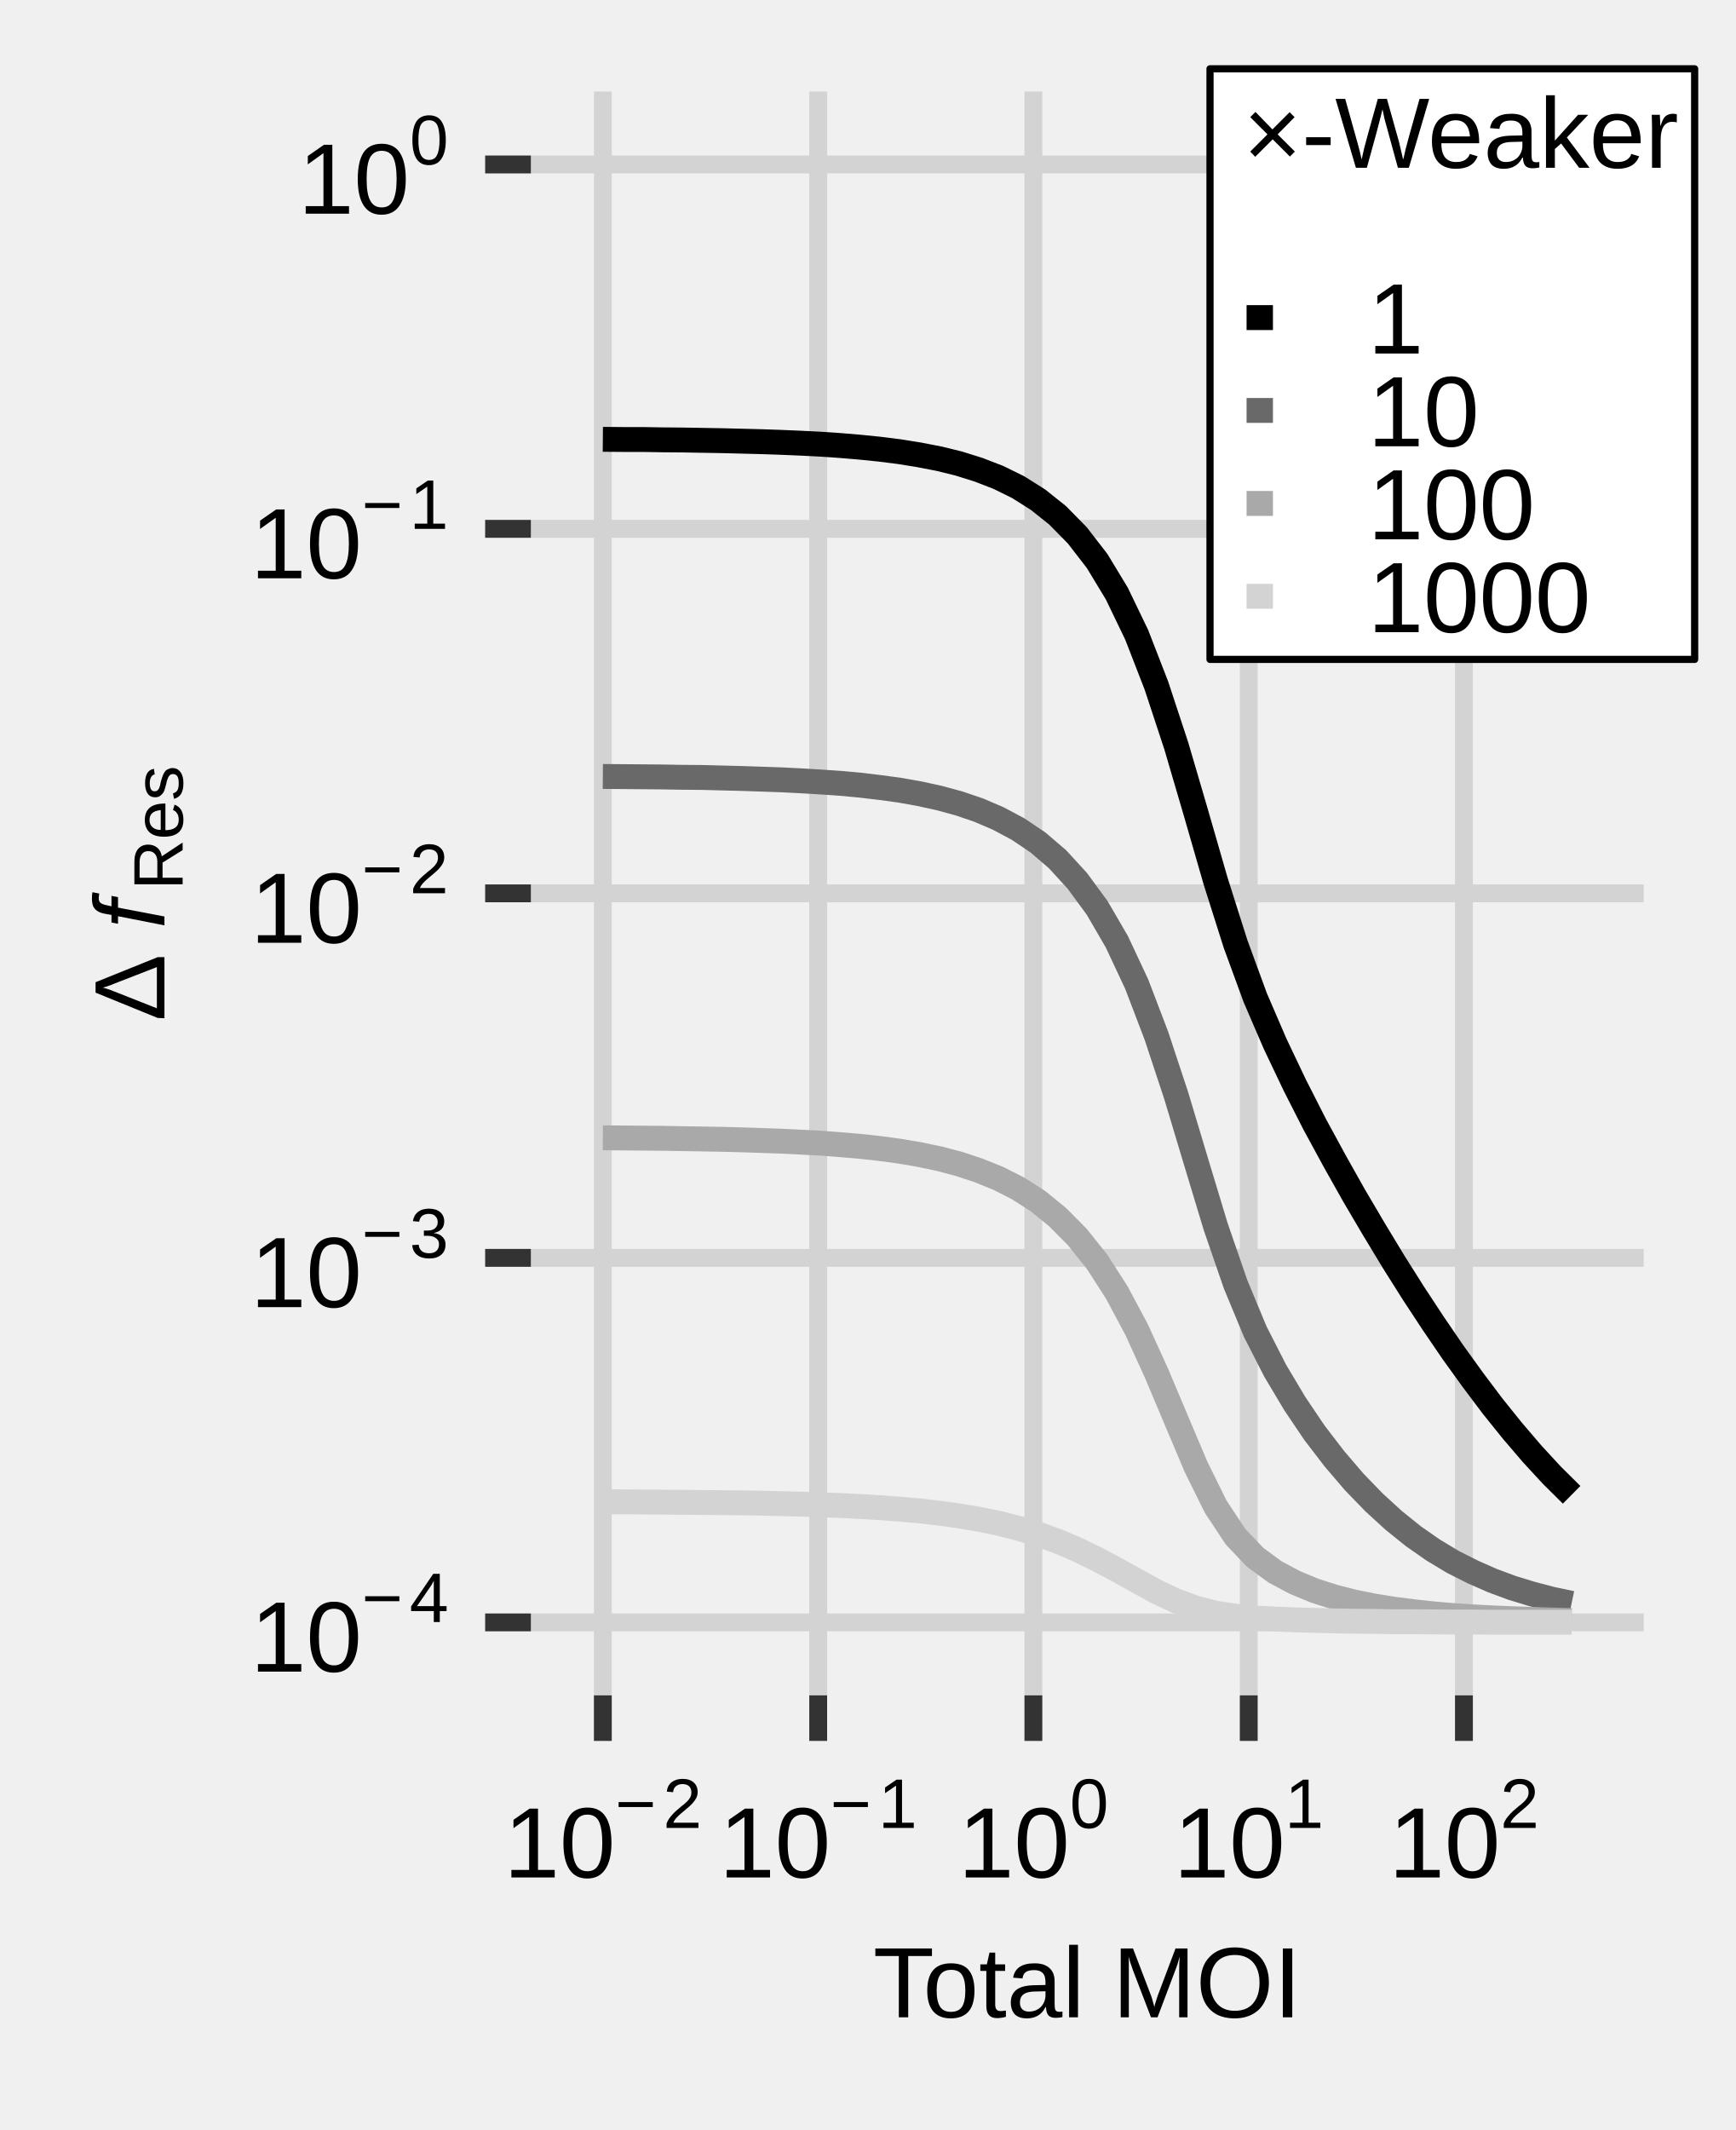
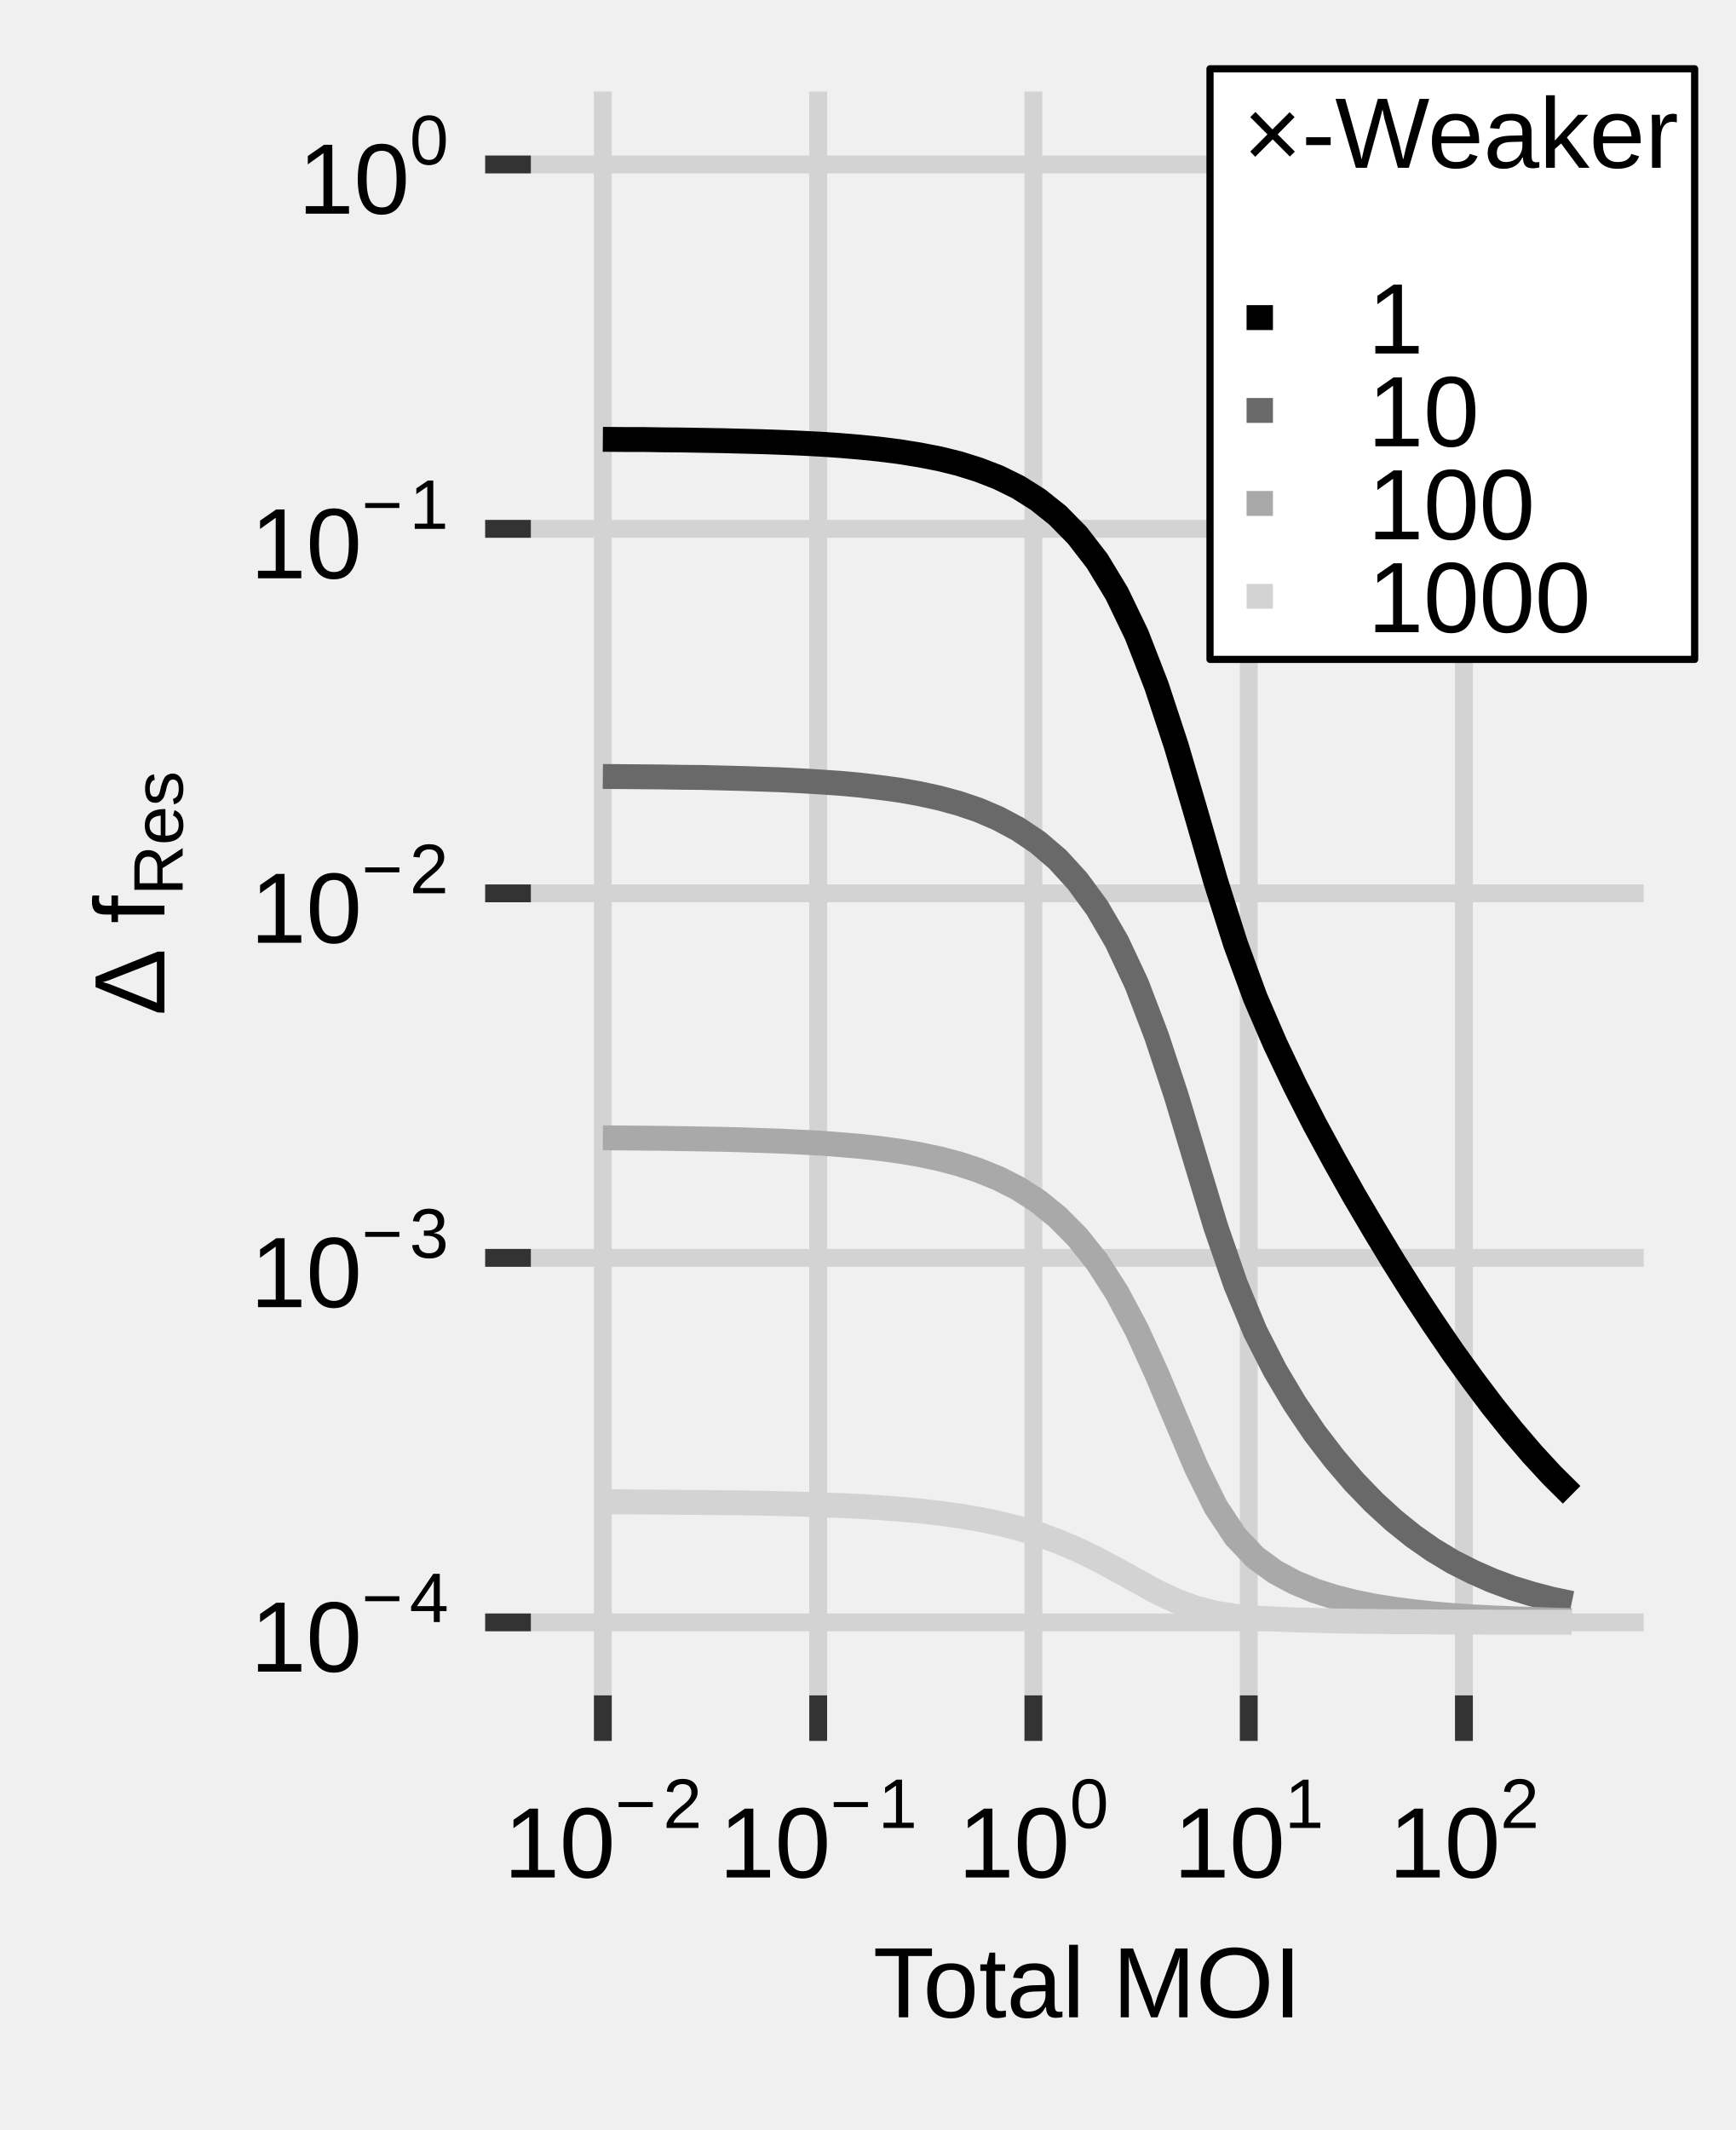
<svg xmlns="http://www.w3.org/2000/svg" class="svglite" width="103.94pt" height="127.56pt" viewBox="0 0 103.94 127.56">
  <defs>
    <style type="text/css">
    .svglite line, .svglite polyline, .svglite polygon, .svglite path, .svglite rect, .svglite circle {
      fill: none;
      stroke: #000000;
      stroke-linecap: round;
      stroke-linejoin: round;
      stroke-miterlimit: 10.00;
    }
    .svglite text {
      white-space: pre;
    }
  </style>
  </defs>
  <rect width="100%" height="100%" style="stroke: none; fill: none;" />
  <defs>
    <clipPath id="cpMC4wMHwxMDMuOTR8MC4wMHwxMjcuNTY=">
      <rect x="0.00" y="0.00" width="103.94" height="127.56" />
    </clipPath>
  </defs>
  <g clip-path="url(#cpMC4wMHwxMDMuOTR8MC4wMHwxMjcuNTY=)">
    <rect x="-0" y="0.00" width="103.94" height="127.56" style="stroke-width: 1.07; stroke: none;" />
  </g>
  <defs>
    <clipPath id="cpMzEuODB8OTguNDZ8NS40OHwxMDEuNTM=">
      <rect x="31.80" y="5.48" width="66.66" height="96.05" />
    </clipPath>
  </defs>
  <g clip-path="url(#cpMzEuODB8OTguNDZ8NS40OHwxMDEuNTM=)">
    <rect x="31.80" y="5.48" width="66.66" height="96.05" style="stroke-width: 1.07; stroke: none;" />
    <polyline points="31.80,97.16 98.46,97.16 " style="stroke-width: 1.07; stroke: #D3D3D3; stroke-linecap: butt;" />
    <polyline points="31.80,75.33 98.46,75.33 " style="stroke-width: 1.07; stroke: #D3D3D3; stroke-linecap: butt;" />
    <polyline points="31.80,53.50 98.46,53.50 " style="stroke-width: 1.07; stroke: #D3D3D3; stroke-linecap: butt;" />
    <polyline points="31.80,31.67 98.46,31.67 " style="stroke-width: 1.07; stroke: #D3D3D3; stroke-linecap: butt;" />
    <polyline points="31.80,9.85 98.46,9.85 " style="stroke-width: 1.07; stroke: #D3D3D3; stroke-linecap: butt;" />
    <polyline points="36.11,101.53 36.11,5.48 " style="stroke-width: 1.07; stroke: #D3D3D3; stroke-linecap: butt;" />
    <polyline points="49.01,101.53 49.01,5.48 " style="stroke-width: 1.07; stroke: #D3D3D3; stroke-linecap: butt;" />
    <polyline points="61.90,101.53 61.90,5.48 " style="stroke-width: 1.07; stroke: #D3D3D3; stroke-linecap: butt;" />
    <polyline points="74.80,101.53 74.80,5.48 " style="stroke-width: 1.07; stroke: #D3D3D3; stroke-linecap: butt;" />
    <polyline points="87.69,101.53 87.69,5.48 " style="stroke-width: 1.07; stroke: #D3D3D3; stroke-linecap: butt;" />
    <polyline points="36.11,26.31 37.30,26.32 38.48,26.32 39.67,26.34 40.85,26.35 42.04,26.37 43.22,26.39 44.40,26.42 45.59,26.45 46.77,26.49 47.96,26.54 49.14,26.60 50.32,26.68 51.51,26.78 52.69,26.90 53.88,27.05 55.06,27.24 56.25,27.47 57.43,27.76 58.61,28.13 59.80,28.59 60.98,29.17 62.17,29.92 63.35,30.86 64.53,32.06 65.72,33.60 66.90,35.55 68.09,38.02 69.27,41.06 70.46,44.67 71.64,48.69 72.82,52.78 74.01,56.53 75.19,59.75 76.38,62.51 77.56,64.99 78.74,67.31 79.93,69.50 81.11,71.60 82.30,73.62 83.48,75.57 84.66,77.44 85.85,79.25 87.03,80.98 88.22,82.63 89.40,84.20 90.59,85.68 91.77,87.06 92.95,88.34 94.14,89.52 " style="stroke-width: 1.49; stroke-linecap: butt;" />
    <polyline points="36.11,46.50 37.30,46.51 38.48,46.52 39.67,46.53 40.85,46.55 42.04,46.56 43.22,46.59 44.40,46.62 45.59,46.66 46.77,46.70 47.96,46.76 49.14,46.83 50.32,46.91 51.51,47.02 52.69,47.16 53.88,47.32 55.06,47.53 56.25,47.79 57.43,48.11 58.61,48.51 59.80,49.02 60.98,49.65 62.17,50.45 63.35,51.46 64.53,52.75 65.72,54.37 66.90,56.40 68.09,58.94 69.27,62.03 70.46,65.63 71.64,69.56 72.82,73.46 74.01,76.91 75.19,79.75 76.38,82.08 77.56,84.06 78.74,85.81 79.93,87.36 81.11,88.74 82.30,89.97 83.48,91.05 84.66,92.00 85.85,92.83 87.03,93.54 88.22,94.14 89.40,94.66 90.59,95.10 91.77,95.46 92.95,95.77 94.14,96.02 " style="stroke-width: 1.49; stroke: #696969; stroke-linecap: butt;" />
    <polyline points="36.11,68.14 37.30,68.15 38.48,68.16 39.67,68.17 40.85,68.19 42.04,68.21 43.22,68.23 44.40,68.26 45.59,68.30 46.77,68.34 47.96,68.40 49.14,68.46 50.32,68.55 51.51,68.65 52.69,68.78 53.88,68.94 55.06,69.14 56.25,69.39 57.43,69.70 58.61,70.09 59.80,70.57 60.98,71.17 62.17,71.93 63.35,72.89 64.53,74.08 65.72,75.57 66.90,77.41 68.09,79.64 69.27,82.23 70.46,85.05 71.64,87.84 72.82,90.23 74.01,92.03 75.19,93.27 76.38,94.14 77.56,94.77 78.74,95.26 79.93,95.64 81.11,95.94 82.30,96.18 83.48,96.37 84.66,96.52 85.85,96.65 87.03,96.75 88.22,96.83 89.40,96.89 90.59,96.94 91.77,96.98 92.95,97.02 94.14,97.05 " style="stroke-width: 1.49; stroke: #A9A9A9; stroke-linecap: butt;" />
    <polyline points="36.11,89.94 37.30,89.94 38.48,89.95 39.67,89.96 40.85,89.97 42.04,89.98 43.22,89.99 44.40,90.00 45.59,90.02 46.77,90.05 47.96,90.08 49.14,90.12 50.32,90.16 51.51,90.22 52.69,90.29 53.88,90.38 55.06,90.48 56.25,90.62 57.43,90.78 58.61,90.98 59.80,91.22 60.98,91.52 62.17,91.87 63.35,92.30 64.53,92.80 65.72,93.38 66.90,94.01 68.09,94.67 69.27,95.32 70.46,95.88 71.64,96.31 72.82,96.61 74.01,96.79 75.19,96.90 76.38,96.96 77.56,97.01 78.74,97.04 79.93,97.07 81.11,97.09 82.30,97.10 83.48,97.12 84.66,97.12 85.85,97.13 87.03,97.14 88.22,97.14 89.40,97.15 90.59,97.15 91.77,97.15 92.95,97.15 94.14,97.15 " style="stroke-width: 1.49; stroke: #D3D3D3; stroke-linecap: butt;" />
  </g>
  <g clip-path="url(#cpMC4wMHwxMDMuOTR8MC4wMHwxMjcuNTY=)">
    <text x="15.00" y="100.11" style="font-size: 6.00px; font-family: &quot;Arial&quot;;" textLength="6.67px" lengthAdjust="spacingAndGlyphs">10</text>
    <text x="21.67" y="97.14" style="font-size: 4.20px; font-family: &quot;Arial&quot;;" textLength="2.87px" lengthAdjust="spacingAndGlyphs">−</text>
    <text x="24.53" y="97.14" style="font-size: 4.20px; font-family: &quot;Arial&quot;;" textLength="2.33px" lengthAdjust="spacingAndGlyphs">4</text>
    <text x="15.00" y="78.28" style="font-size: 6.00px; font-family: &quot;Arial&quot;;" textLength="6.67px" lengthAdjust="spacingAndGlyphs">10</text>
    <text x="21.67" y="75.32" style="font-size: 4.20px; font-family: &quot;Arial&quot;;" textLength="2.87px" lengthAdjust="spacingAndGlyphs">−</text>
    <text x="24.53" y="75.32" style="font-size: 4.20px; font-family: &quot;Arial&quot;;" textLength="2.33px" lengthAdjust="spacingAndGlyphs">3</text>
    <text x="15.00" y="56.46" style="font-size: 6.00px; font-family: &quot;Arial&quot;;" textLength="6.67px" lengthAdjust="spacingAndGlyphs">10</text>
    <text x="21.67" y="53.49" style="font-size: 4.20px; font-family: &quot;Arial&quot;;" textLength="2.87px" lengthAdjust="spacingAndGlyphs">−</text>
    <text x="24.53" y="53.49" style="font-size: 4.20px; font-family: &quot;Arial&quot;;" textLength="2.33px" lengthAdjust="spacingAndGlyphs">2</text>
    <text x="15.00" y="34.63" style="font-size: 6.00px; font-family: &quot;Arial&quot;;" textLength="6.67px" lengthAdjust="spacingAndGlyphs">10</text>
    <text x="21.67" y="31.67" style="font-size: 4.20px; font-family: &quot;Arial&quot;;" textLength="2.87px" lengthAdjust="spacingAndGlyphs">−</text>
    <text x="24.53" y="31.67" style="font-size: 4.20px; font-family: &quot;Arial&quot;;" textLength="2.33px" lengthAdjust="spacingAndGlyphs">1</text>
    <text x="17.86" y="12.80" style="font-size: 6.00px; font-family: &quot;Arial&quot;;" textLength="6.67px" lengthAdjust="spacingAndGlyphs">10</text>
    <text x="24.53" y="9.84" style="font-size: 4.20px; font-family: &quot;Arial&quot;;" textLength="2.33px" lengthAdjust="spacingAndGlyphs">0</text>
    <polyline points="29.06,97.16 31.80,97.16 " style="stroke-width: 1.07; stroke: #333333; stroke-linecap: butt;" />
    <polyline points="29.06,75.33 31.80,75.33 " style="stroke-width: 1.07; stroke: #333333; stroke-linecap: butt;" />
    <polyline points="29.06,53.50 31.80,53.50 " style="stroke-width: 1.07; stroke: #333333; stroke-linecap: butt;" />
    <polyline points="29.06,31.67 31.80,31.67 " style="stroke-width: 1.07; stroke: #333333; stroke-linecap: butt;" />
    <polyline points="29.06,9.85 31.80,9.85 " style="stroke-width: 1.07; stroke: #333333; stroke-linecap: butt;" />
    <polyline points="36.11,104.26 36.11,101.53 " style="stroke-width: 1.07; stroke: #333333; stroke-linecap: butt;" />
    <polyline points="49.01,104.26 49.01,101.53 " style="stroke-width: 1.07; stroke: #333333; stroke-linecap: butt;" />
    <polyline points="61.90,104.26 61.90,101.53 " style="stroke-width: 1.07; stroke: #333333; stroke-linecap: butt;" />
    <polyline points="74.80,104.26 74.80,101.53 " style="stroke-width: 1.07; stroke: #333333; stroke-linecap: butt;" />
    <polyline points="87.69,104.26 87.69,101.53 " style="stroke-width: 1.07; stroke: #333333; stroke-linecap: butt;" />
    <text x="30.18" y="112.44" style="font-size: 6.00px; font-family: &quot;Arial&quot;;" textLength="6.67px" lengthAdjust="spacingAndGlyphs">10</text>
    <text x="36.85" y="109.47" style="font-size: 4.20px; font-family: &quot;Arial&quot;;" textLength="2.87px" lengthAdjust="spacingAndGlyphs">−</text>
    <text x="39.71" y="109.47" style="font-size: 4.20px; font-family: &quot;Arial&quot;;" textLength="2.33px" lengthAdjust="spacingAndGlyphs">2</text>
    <text x="43.08" y="112.44" style="font-size: 6.00px; font-family: &quot;Arial&quot;;" textLength="6.67px" lengthAdjust="spacingAndGlyphs">10</text>
    <text x="49.74" y="109.47" style="font-size: 4.20px; font-family: &quot;Arial&quot;;" textLength="2.87px" lengthAdjust="spacingAndGlyphs">−</text>
    <text x="52.61" y="109.47" style="font-size: 4.20px; font-family: &quot;Arial&quot;;" textLength="2.33px" lengthAdjust="spacingAndGlyphs">1</text>
    <text x="57.40" y="112.44" style="font-size: 6.00px; font-family: &quot;Arial&quot;;" textLength="6.67px" lengthAdjust="spacingAndGlyphs">10</text>
    <text x="64.07" y="109.47" style="font-size: 4.20px; font-family: &quot;Arial&quot;;" textLength="2.33px" lengthAdjust="spacingAndGlyphs">0</text>
    <text x="70.30" y="112.44" style="font-size: 6.00px; font-family: &quot;Arial&quot;;" textLength="6.67px" lengthAdjust="spacingAndGlyphs">10</text>
    <text x="76.96" y="109.47" style="font-size: 4.20px; font-family: &quot;Arial&quot;;" textLength="2.33px" lengthAdjust="spacingAndGlyphs">1</text>
    <text x="83.19" y="112.44" style="font-size: 6.00px; font-family: &quot;Arial&quot;;" textLength="6.67px" lengthAdjust="spacingAndGlyphs">10</text>
    <text x="89.86" y="109.47" style="font-size: 4.20px; font-family: &quot;Arial&quot;;" textLength="2.33px" lengthAdjust="spacingAndGlyphs">2</text>
    <text x="65.13" y="120.81" text-anchor="middle" style="font-size: 6.00px; font-family: &quot;Arial&quot;;" textLength="25.65px" lengthAdjust="spacingAndGlyphs">Total MOI</text>
-     <text transform="translate(9.85,61.15) rotate(-90)" style="font-size: 6.00px; font-family: &quot;Arial&quot;;" textLength="3.87px" lengthAdjust="spacingAndGlyphs">Δ</text>
-     <text transform="translate(9.85,57.29) rotate(-90)" style="font-size: 6.00px; font-family: &quot;Arial&quot;;" textLength="1.66px" lengthAdjust="spacingAndGlyphs"> </text>
-     <text transform="translate(9.85,55.62) rotate(-90)" style="font-size: 6.00px; font-style: italic; font-family: &quot;Arial&quot;;" textLength="1.66px" lengthAdjust="spacingAndGlyphs">f</text>
-     <text transform="translate(10.94,53.30) rotate(-90)" style="font-size: 4.20px; font-family: &quot;Arial&quot;;" textLength="3.02px" lengthAdjust="spacingAndGlyphs">R</text>
-     <text transform="translate(10.94,50.28) rotate(-90)" style="font-size: 4.20px; font-family: &quot;Arial&quot;;" textLength="2.33px" lengthAdjust="spacingAndGlyphs">e</text>
-     <text transform="translate(10.94,47.95) rotate(-90)" style="font-size: 4.20px; font-family: &quot;Arial&quot;;" textLength="2.10px" lengthAdjust="spacingAndGlyphs">s</text>
+     <text transform="translate(9.85,60.82) rotate(-90)" style="font-size: 6.00px; font-family: &quot;Arial&quot;;" textLength="3.87px" lengthAdjust="spacingAndGlyphs">Δ</text>
+     <text transform="translate(9.85,56.96) rotate(-90)" style="font-size: 6.00px; font-family: &quot;Arial&quot;;" textLength="1.66px" lengthAdjust="spacingAndGlyphs"> </text>
+     <text transform="translate(9.85,55.30) rotate(-90)" style="font-size: 6.00px; font-family: &quot;Arial&quot;;" textLength="1.66px" lengthAdjust="spacingAndGlyphs">f</text>
+     <text transform="translate(10.94,53.63) rotate(-90)" style="font-size: 4.20px; font-family: &quot;Arial&quot;;" textLength="3.02px" lengthAdjust="spacingAndGlyphs">R</text>
+     <text transform="translate(10.94,50.61) rotate(-90)" style="font-size: 4.20px; font-family: &quot;Arial&quot;;" textLength="2.33px" lengthAdjust="spacingAndGlyphs">e</text>
+     <text transform="translate(10.94,48.28) rotate(-90)" style="font-size: 4.20px; font-family: &quot;Arial&quot;;" textLength="2.10px" lengthAdjust="spacingAndGlyphs">s</text>
    <rect x="72.48" y="4.12" width="29.03" height="35.37" style="stroke-width: 0.00;" />
    <rect x="72.48" y="4.12" width="29.03" height="35.37" style="stroke-width: 0.43; fill: #FFFFFF;" />
    <text x="74.47" y="10.05" style="font-size: 6.00px; font-family: &quot;Arial&quot;;" textLength="26.04px" lengthAdjust="spacingAndGlyphs">×-Weaker</text>
    <rect x="74.47" y="16.23" width="1.98" height="5.57" style="stroke-width: 1.07; stroke: none;" />
    <line x1="74.67" y1="19.02" x2="76.25" y2="19.02" style="stroke-width: 1.49; stroke-linecap: butt;" />
    <rect x="74.47" y="21.80" width="1.98" height="5.57" style="stroke-width: 1.07; stroke: none;" />
    <line x1="74.67" y1="24.58" x2="76.25" y2="24.58" style="stroke-width: 1.49; stroke: #696969; stroke-linecap: butt;" />
    <rect x="74.47" y="27.37" width="1.98" height="5.57" style="stroke-width: 1.07; stroke: none;" />
    <line x1="74.67" y1="30.15" x2="76.25" y2="30.15" style="stroke-width: 1.49; stroke: #A9A9A9; stroke-linecap: butt;" />
    <rect x="74.47" y="32.93" width="1.98" height="5.57" style="stroke-width: 1.07; stroke: none;" />
    <line x1="74.67" y1="35.71" x2="76.25" y2="35.71" style="stroke-width: 1.49; stroke: #D3D3D3; stroke-linecap: butt;" />
    <text x="81.93" y="21.17" style="font-size: 6.00px; font-family: &quot;Arial&quot;;" textLength="3.33px" lengthAdjust="spacingAndGlyphs">1</text>
    <text x="81.93" y="26.73" style="font-size: 6.00px; font-family: &quot;Arial&quot;;" textLength="6.67px" lengthAdjust="spacingAndGlyphs">10</text>
    <text x="81.93" y="32.30" style="font-size: 6.00px; font-family: &quot;Arial&quot;;" textLength="10.00px" lengthAdjust="spacingAndGlyphs">100</text>
    <text x="81.93" y="37.86" style="font-size: 6.00px; font-family: &quot;Arial&quot;;" textLength="13.33px" lengthAdjust="spacingAndGlyphs">1000</text>
  </g>
</svg>
